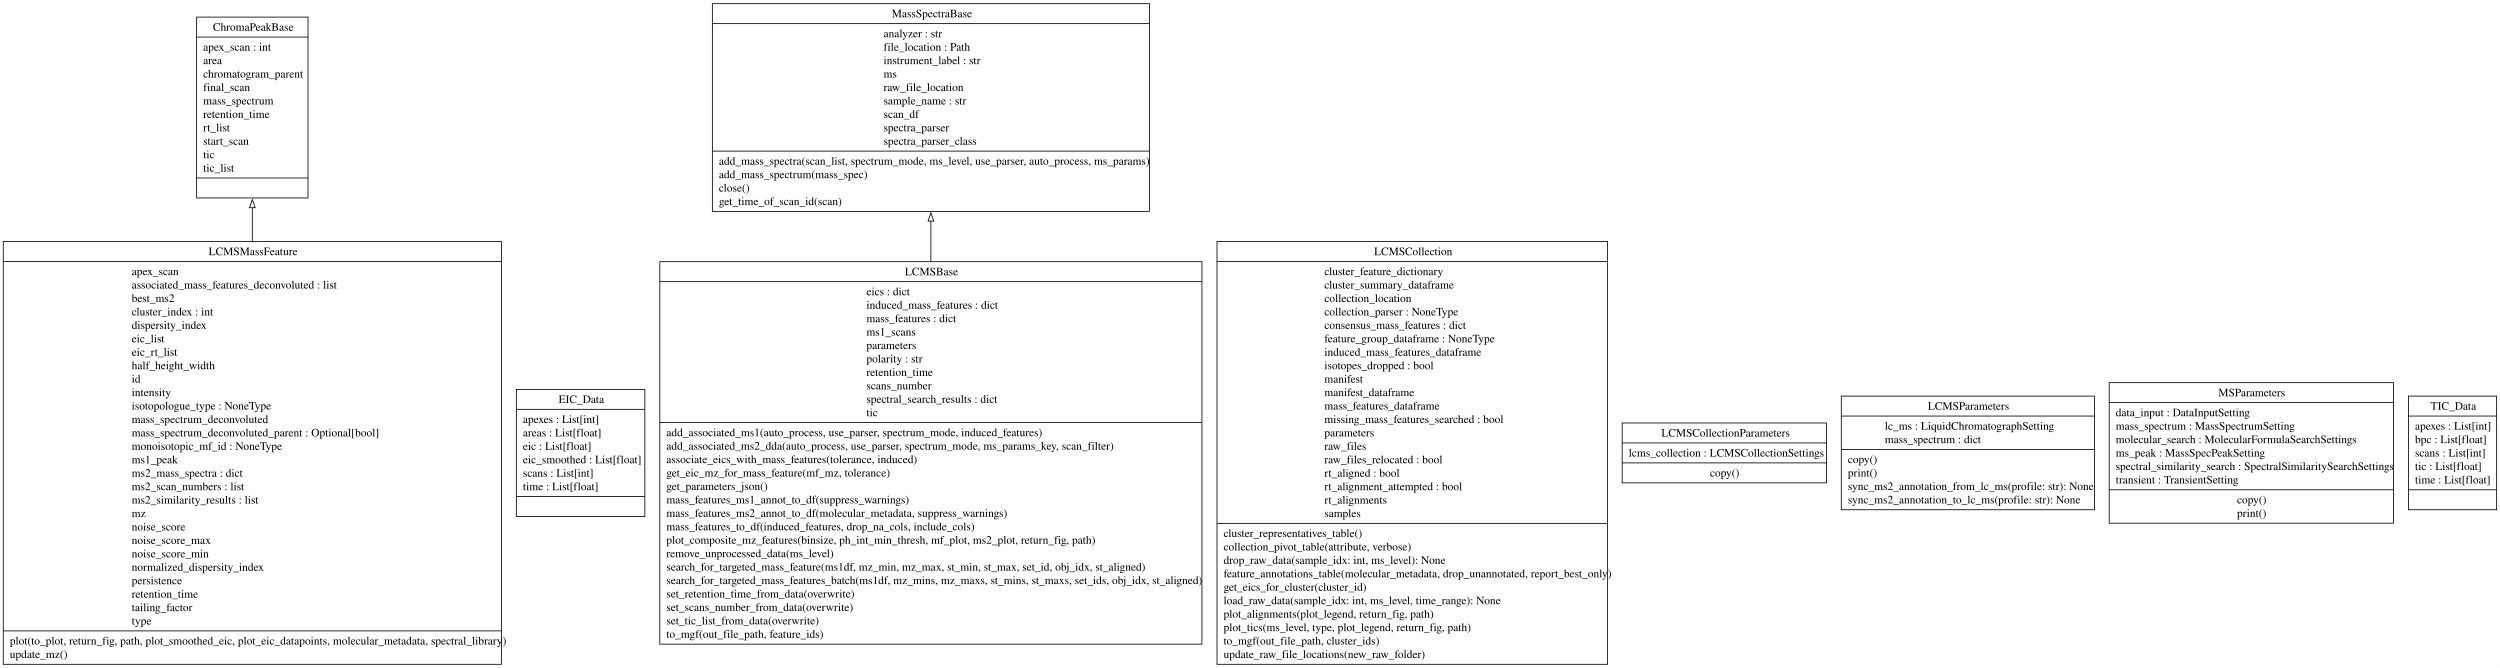
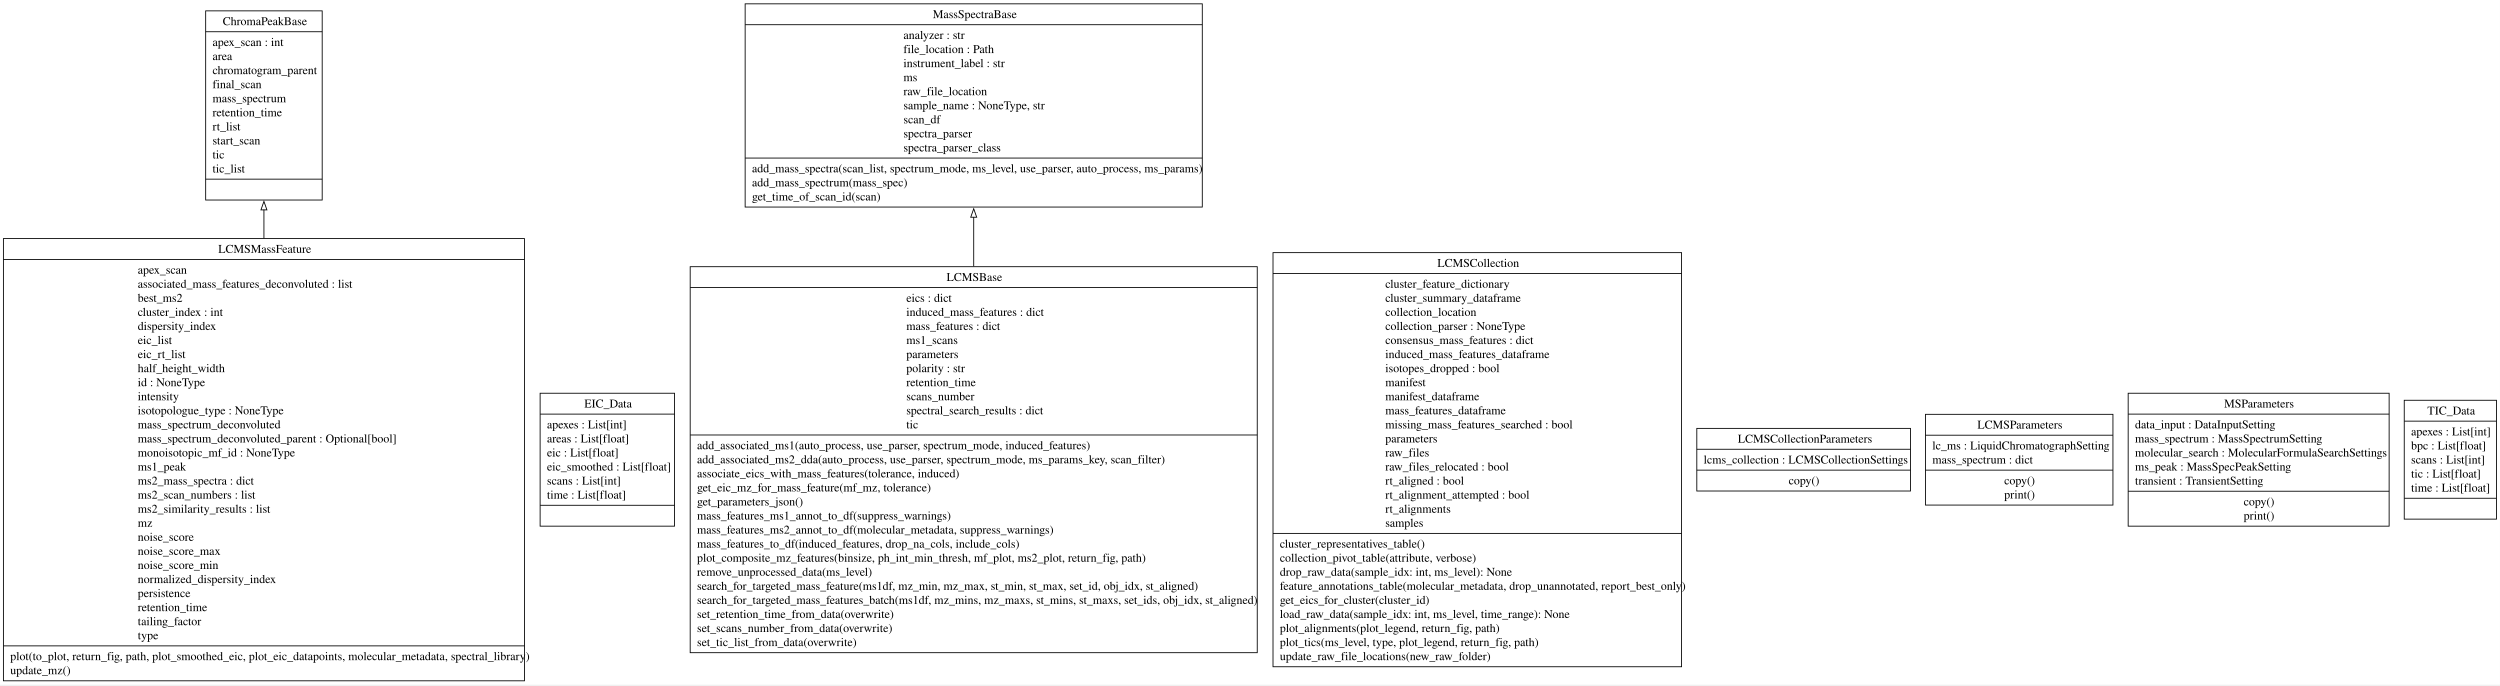
- <svg xmlns="http://www.w3.org/2000/svg" width="3069pt" height="820pt" viewBox="0.00 0.00 3069.00 820.00">
-   <g id="graph0" class="graph" transform="scale(1 1) rotate(0) translate(4 816)">
-     <polygon fill="white" stroke="none" points="-4,4 -4,-816 3064.88,-816 3064.88,4 -4,4" />
+ <svg xmlns="http://www.w3.org/2000/svg" width="2934pt" height="804pt" viewBox="0.00 0.00 2934.00 804.00">
+   <g id="graph0" class="graph" transform="scale(1 1) rotate(0) translate(4 799.5)">
+     <polygon fill="white" stroke="none" points="-4,4 -4,-799.5 2929.88,-799.5 2929.88,4 -4,4" />
    <g id="node1" class="node">
-       <polygon fill="none" stroke="black" points="237.38,-573 237.38,-795 374.12,-795 374.12,-573 237.38,-573" />
-       <text xml:space="preserve" text-anchor="start" x="257.38" y="-778.25" font-family="Times,serif" font-size="14.00">ChromaPeakBase</text>
-       <polyline fill="none" stroke="black" points="237.38,-770.5 374.12,-770.5" />
-       <text xml:space="preserve" text-anchor="start" x="245.38" y="-753.75" font-family="Times,serif" font-size="14.00">apex_scan : int</text>
-       <text xml:space="preserve" text-anchor="start" x="245.38" y="-737.25" font-family="Times,serif" font-size="14.00">area</text>
-       <text xml:space="preserve" text-anchor="start" x="245.38" y="-720.75" font-family="Times,serif" font-size="14.00">chromatogram_parent</text>
-       <text xml:space="preserve" text-anchor="start" x="245.38" y="-704.25" font-family="Times,serif" font-size="14.00">final_scan</text>
-       <text xml:space="preserve" text-anchor="start" x="245.38" y="-687.75" font-family="Times,serif" font-size="14.00">mass_spectrum</text>
-       <text xml:space="preserve" text-anchor="start" x="245.38" y="-671.25" font-family="Times,serif" font-size="14.00">retention_time</text>
-       <text xml:space="preserve" text-anchor="start" x="245.38" y="-654.75" font-family="Times,serif" font-size="14.00">rt_list</text>
-       <text xml:space="preserve" text-anchor="start" x="245.38" y="-638.25" font-family="Times,serif" font-size="14.00">start_scan</text>
-       <text xml:space="preserve" text-anchor="start" x="245.38" y="-621.75" font-family="Times,serif" font-size="14.00">tic</text>
-       <text xml:space="preserve" text-anchor="start" x="245.38" y="-605.25" font-family="Times,serif" font-size="14.00">tic_list</text>
-       <polyline fill="none" stroke="black" points="237.38,-597.5 374.12,-597.5" />
-       <text xml:space="preserve" text-anchor="start" x="303.88" y="-580.75" font-family="Times,serif" font-size="14.00"> </text>
+       <polygon fill="none" stroke="black" points="237.38,-564.75 237.38,-786.75 374.12,-786.75 374.12,-564.75 237.38,-564.75" />
+       <text xml:space="preserve" text-anchor="start" x="257.38" y="-770" font-family="Times,serif" font-size="14.00">ChromaPeakBase</text>
+       <polyline fill="none" stroke="black" points="237.38,-762.25 374.12,-762.25" />
+       <text xml:space="preserve" text-anchor="start" x="245.38" y="-745.5" font-family="Times,serif" font-size="14.00">apex_scan : int</text>
+       <text xml:space="preserve" text-anchor="start" x="245.38" y="-729" font-family="Times,serif" font-size="14.00">area</text>
+       <text xml:space="preserve" text-anchor="start" x="245.38" y="-712.5" font-family="Times,serif" font-size="14.00">chromatogram_parent</text>
+       <text xml:space="preserve" text-anchor="start" x="245.38" y="-696" font-family="Times,serif" font-size="14.00">final_scan</text>
+       <text xml:space="preserve" text-anchor="start" x="245.38" y="-679.5" font-family="Times,serif" font-size="14.00">mass_spectrum</text>
+       <text xml:space="preserve" text-anchor="start" x="245.38" y="-663" font-family="Times,serif" font-size="14.00">retention_time</text>
+       <text xml:space="preserve" text-anchor="start" x="245.38" y="-646.5" font-family="Times,serif" font-size="14.00">rt_list</text>
+       <text xml:space="preserve" text-anchor="start" x="245.38" y="-630" font-family="Times,serif" font-size="14.00">start_scan</text>
+       <text xml:space="preserve" text-anchor="start" x="245.38" y="-613.5" font-family="Times,serif" font-size="14.00">tic</text>
+       <text xml:space="preserve" text-anchor="start" x="245.38" y="-597" font-family="Times,serif" font-size="14.00">tic_list</text>
+       <polyline fill="none" stroke="black" points="237.38,-589.25 374.12,-589.25" />
+       <text xml:space="preserve" text-anchor="start" x="303.88" y="-572.5" font-family="Times,serif" font-size="14.00"> </text>
    </g>
    <g id="node2" class="node">
      <polygon fill="none" stroke="black" points="629.88,-182 629.88,-338 787.62,-338 787.62,-182 629.88,-182" />
      <text xml:space="preserve" text-anchor="start" x="681.75" y="-321.25" font-family="Times,serif" font-size="14.00">EIC_Data</text>
      <polyline fill="none" stroke="black" points="629.88,-313.5 787.62,-313.5" />
      <text xml:space="preserve" text-anchor="start" x="637.88" y="-296.75" font-family="Times,serif" font-size="14.00">apexes : List[int]</text>
      <text xml:space="preserve" text-anchor="start" x="637.88" y="-280.25" font-family="Times,serif" font-size="14.00">areas : List[float]</text>
      <text xml:space="preserve" text-anchor="start" x="637.88" y="-263.75" font-family="Times,serif" font-size="14.00">eic : List[float]</text>
      <text xml:space="preserve" text-anchor="start" x="637.88" y="-247.25" font-family="Times,serif" font-size="14.00">eic_smoothed : List[float]</text>
      <text xml:space="preserve" text-anchor="start" x="637.88" y="-230.75" font-family="Times,serif" font-size="14.00">scans : List[int]</text>
      <text xml:space="preserve" text-anchor="start" x="637.88" y="-214.25" font-family="Times,serif" font-size="14.00">time : List[float]</text>
      <polyline fill="none" stroke="black" points="629.88,-206.5 787.62,-206.5" />
      <text xml:space="preserve" text-anchor="start" x="706.88" y="-189.75" font-family="Times,serif" font-size="14.00"> </text>
    </g>
    <g id="node3" class="node">
-       <polygon fill="none" stroke="black" points="806,-25.25 806,-494.75 1471.5,-494.75 1471.5,-25.25 806,-25.25" />
-       <text xml:space="preserve" text-anchor="start" x="1106.88" y="-478" font-family="Times,serif" font-size="14.00">LCMSBase</text>
-       <polyline fill="none" stroke="black" points="806,-470.25 1471.5,-470.25" />
-       <text xml:space="preserve" text-anchor="start" x="1059.62" y="-453.5" font-family="Times,serif" font-size="14.00">eics : dict</text>
-       <text xml:space="preserve" text-anchor="start" x="1059.62" y="-437" font-family="Times,serif" font-size="14.00">induced_mass_features : dict</text>
-       <text xml:space="preserve" text-anchor="start" x="1059.62" y="-420.5" font-family="Times,serif" font-size="14.00">mass_features : dict</text>
-       <text xml:space="preserve" text-anchor="start" x="1059.62" y="-404" font-family="Times,serif" font-size="14.00">ms1_scans</text>
-       <text xml:space="preserve" text-anchor="start" x="1059.62" y="-387.5" font-family="Times,serif" font-size="14.00">parameters</text>
-       <text xml:space="preserve" text-anchor="start" x="1059.62" y="-371" font-family="Times,serif" font-size="14.00">polarity : str</text>
-       <text xml:space="preserve" text-anchor="start" x="1059.62" y="-354.5" font-family="Times,serif" font-size="14.00">retention_time</text>
-       <text xml:space="preserve" text-anchor="start" x="1059.62" y="-338" font-family="Times,serif" font-size="14.00">scans_number</text>
-       <text xml:space="preserve" text-anchor="start" x="1059.62" y="-321.5" font-family="Times,serif" font-size="14.00">spectral_search_results : dict</text>
-       <text xml:space="preserve" text-anchor="start" x="1059.62" y="-305" font-family="Times,serif" font-size="14.00">tic</text>
-       <polyline fill="none" stroke="black" points="806,-297.25 1471.5,-297.25" />
-       <text xml:space="preserve" text-anchor="start" x="814" y="-280.5" font-family="Times,serif" font-size="14.00">add_associated_ms1(auto_process, use_parser, spectrum_mode, induced_features)</text>
-       <text xml:space="preserve" text-anchor="start" x="814" y="-264" font-family="Times,serif" font-size="14.00">add_associated_ms2_dda(auto_process, use_parser, spectrum_mode, ms_params_key, scan_filter)</text>
-       <text xml:space="preserve" text-anchor="start" x="814" y="-247.5" font-family="Times,serif" font-size="14.00">associate_eics_with_mass_features(tolerance, induced)</text>
-       <text xml:space="preserve" text-anchor="start" x="814" y="-231" font-family="Times,serif" font-size="14.00">get_eic_mz_for_mass_feature(mf_mz, tolerance)</text>
-       <text xml:space="preserve" text-anchor="start" x="814" y="-214.5" font-family="Times,serif" font-size="14.00">get_parameters_json()</text>
-       <text xml:space="preserve" text-anchor="start" x="814" y="-198" font-family="Times,serif" font-size="14.00">mass_features_ms1_annot_to_df(suppress_warnings)</text>
-       <text xml:space="preserve" text-anchor="start" x="814" y="-181.5" font-family="Times,serif" font-size="14.00">mass_features_ms2_annot_to_df(molecular_metadata, suppress_warnings)</text>
-       <text xml:space="preserve" text-anchor="start" x="814" y="-165" font-family="Times,serif" font-size="14.00">mass_features_to_df(induced_features, drop_na_cols, include_cols)</text>
-       <text xml:space="preserve" text-anchor="start" x="814" y="-148.5" font-family="Times,serif" font-size="14.00">plot_composite_mz_features(binsize, ph_int_min_thresh, mf_plot, ms2_plot, return_fig, path)</text>
-       <text xml:space="preserve" text-anchor="start" x="814" y="-132" font-family="Times,serif" font-size="14.00">remove_unprocessed_data(ms_level)</text>
-       <text xml:space="preserve" text-anchor="start" x="814" y="-115.5" font-family="Times,serif" font-size="14.00">search_for_targeted_mass_feature(ms1df, mz_min, mz_max, st_min, st_max, set_id, obj_idx, st_aligned)</text>
-       <text xml:space="preserve" text-anchor="start" x="814" y="-99" font-family="Times,serif" font-size="14.00">search_for_targeted_mass_features_batch(ms1df, mz_mins, mz_maxs, st_mins, st_maxs, set_ids, obj_idx, st_aligned)</text>
-       <text xml:space="preserve" text-anchor="start" x="814" y="-82.5" font-family="Times,serif" font-size="14.00">set_retention_time_from_data(overwrite)</text>
-       <text xml:space="preserve" text-anchor="start" x="814" y="-66" font-family="Times,serif" font-size="14.00">set_scans_number_from_data(overwrite)</text>
-       <text xml:space="preserve" text-anchor="start" x="814" y="-49.5" font-family="Times,serif" font-size="14.00">set_tic_list_from_data(overwrite)</text>
-       <text xml:space="preserve" text-anchor="start" x="814" y="-33" font-family="Times,serif" font-size="14.00">to_mgf(out_file_path, feature_ids)</text>
+       <polygon fill="none" stroke="black" points="806,-33.5 806,-486.5 1471.5,-486.5 1471.5,-33.5 806,-33.5" />
+       <text xml:space="preserve" text-anchor="start" x="1106.88" y="-469.75" font-family="Times,serif" font-size="14.00">LCMSBase</text>
+       <polyline fill="none" stroke="black" points="806,-462 1471.5,-462" />
+       <text xml:space="preserve" text-anchor="start" x="1059.62" y="-445.25" font-family="Times,serif" font-size="14.00">eics : dict</text>
+       <text xml:space="preserve" text-anchor="start" x="1059.62" y="-428.75" font-family="Times,serif" font-size="14.00">induced_mass_features : dict</text>
+       <text xml:space="preserve" text-anchor="start" x="1059.62" y="-412.25" font-family="Times,serif" font-size="14.00">mass_features : dict</text>
+       <text xml:space="preserve" text-anchor="start" x="1059.62" y="-395.75" font-family="Times,serif" font-size="14.00">ms1_scans</text>
+       <text xml:space="preserve" text-anchor="start" x="1059.62" y="-379.25" font-family="Times,serif" font-size="14.00">parameters</text>
+       <text xml:space="preserve" text-anchor="start" x="1059.62" y="-362.75" font-family="Times,serif" font-size="14.00">polarity : str</text>
+       <text xml:space="preserve" text-anchor="start" x="1059.62" y="-346.25" font-family="Times,serif" font-size="14.00">retention_time</text>
+       <text xml:space="preserve" text-anchor="start" x="1059.62" y="-329.75" font-family="Times,serif" font-size="14.00">scans_number</text>
+       <text xml:space="preserve" text-anchor="start" x="1059.62" y="-313.25" font-family="Times,serif" font-size="14.00">spectral_search_results : dict</text>
+       <text xml:space="preserve" text-anchor="start" x="1059.62" y="-296.75" font-family="Times,serif" font-size="14.00">tic</text>
+       <polyline fill="none" stroke="black" points="806,-289 1471.5,-289" />
+       <text xml:space="preserve" text-anchor="start" x="814" y="-272.25" font-family="Times,serif" font-size="14.00">add_associated_ms1(auto_process, use_parser, spectrum_mode, induced_features)</text>
+       <text xml:space="preserve" text-anchor="start" x="814" y="-255.75" font-family="Times,serif" font-size="14.00">add_associated_ms2_dda(auto_process, use_parser, spectrum_mode, ms_params_key, scan_filter)</text>
+       <text xml:space="preserve" text-anchor="start" x="814" y="-239.25" font-family="Times,serif" font-size="14.00">associate_eics_with_mass_features(tolerance, induced)</text>
+       <text xml:space="preserve" text-anchor="start" x="814" y="-222.75" font-family="Times,serif" font-size="14.00">get_eic_mz_for_mass_feature(mf_mz, tolerance)</text>
+       <text xml:space="preserve" text-anchor="start" x="814" y="-206.25" font-family="Times,serif" font-size="14.00">get_parameters_json()</text>
+       <text xml:space="preserve" text-anchor="start" x="814" y="-189.75" font-family="Times,serif" font-size="14.00">mass_features_ms1_annot_to_df(suppress_warnings)</text>
+       <text xml:space="preserve" text-anchor="start" x="814" y="-173.25" font-family="Times,serif" font-size="14.00">mass_features_ms2_annot_to_df(molecular_metadata, suppress_warnings)</text>
+       <text xml:space="preserve" text-anchor="start" x="814" y="-156.75" font-family="Times,serif" font-size="14.00">mass_features_to_df(induced_features, drop_na_cols, include_cols)</text>
+       <text xml:space="preserve" text-anchor="start" x="814" y="-140.25" font-family="Times,serif" font-size="14.00">plot_composite_mz_features(binsize, ph_int_min_thresh, mf_plot, ms2_plot, return_fig, path)</text>
+       <text xml:space="preserve" text-anchor="start" x="814" y="-123.75" font-family="Times,serif" font-size="14.00">remove_unprocessed_data(ms_level)</text>
+       <text xml:space="preserve" text-anchor="start" x="814" y="-107.25" font-family="Times,serif" font-size="14.00">search_for_targeted_mass_feature(ms1df, mz_min, mz_max, st_min, st_max, set_id, obj_idx, st_aligned)</text>
+       <text xml:space="preserve" text-anchor="start" x="814" y="-90.75" font-family="Times,serif" font-size="14.00">search_for_targeted_mass_features_batch(ms1df, mz_mins, mz_maxs, st_mins, st_maxs, set_ids, obj_idx, st_aligned)</text>
+       <text xml:space="preserve" text-anchor="start" x="814" y="-74.25" font-family="Times,serif" font-size="14.00">set_retention_time_from_data(overwrite)</text>
+       <text xml:space="preserve" text-anchor="start" x="814" y="-57.75" font-family="Times,serif" font-size="14.00">set_scans_number_from_data(overwrite)</text>
+       <text xml:space="preserve" text-anchor="start" x="814" y="-41.25" font-family="Times,serif" font-size="14.00">set_tic_list_from_data(overwrite)</text>
    </g>
    <g id="node9" class="node">
-       <polygon fill="none" stroke="black" points="870.5,-556.5 870.5,-811.5 1407,-811.5 1407,-556.5 870.5,-556.5" />
-       <text xml:space="preserve" text-anchor="start" x="1090.75" y="-794.75" font-family="Times,serif" font-size="14.00">MassSpectraBase</text>
-       <polyline fill="none" stroke="black" points="870.5,-787 1407,-787" />
-       <text xml:space="preserve" text-anchor="start" x="1080.62" y="-770.25" font-family="Times,serif" font-size="14.00">analyzer : str</text>
-       <text xml:space="preserve" text-anchor="start" x="1080.62" y="-753.75" font-family="Times,serif" font-size="14.00">file_location : Path</text>
-       <text xml:space="preserve" text-anchor="start" x="1080.62" y="-737.25" font-family="Times,serif" font-size="14.00">instrument_label : str</text>
-       <text xml:space="preserve" text-anchor="start" x="1080.62" y="-720.75" font-family="Times,serif" font-size="14.00">ms</text>
-       <text xml:space="preserve" text-anchor="start" x="1080.62" y="-704.25" font-family="Times,serif" font-size="14.00">raw_file_location</text>
-       <text xml:space="preserve" text-anchor="start" x="1080.62" y="-687.75" font-family="Times,serif" font-size="14.00">sample_name : str</text>
-       <text xml:space="preserve" text-anchor="start" x="1080.62" y="-671.25" font-family="Times,serif" font-size="14.00">scan_df</text>
-       <text xml:space="preserve" text-anchor="start" x="1080.62" y="-654.75" font-family="Times,serif" font-size="14.00">spectra_parser</text>
-       <text xml:space="preserve" text-anchor="start" x="1080.62" y="-638.25" font-family="Times,serif" font-size="14.00">spectra_parser_class</text>
-       <polyline fill="none" stroke="black" points="870.5,-630.5 1407,-630.5" />
-       <text xml:space="preserve" text-anchor="start" x="878.5" y="-613.75" font-family="Times,serif" font-size="14.00">add_mass_spectra(scan_list, spectrum_mode, ms_level, use_parser, auto_process, ms_params)</text>
-       <text xml:space="preserve" text-anchor="start" x="878.5" y="-597.25" font-family="Times,serif" font-size="14.00">add_mass_spectrum(mass_spec)</text>
-       <text xml:space="preserve" text-anchor="start" x="878.5" y="-580.75" font-family="Times,serif" font-size="14.00">close()</text>
+       <polygon fill="none" stroke="black" points="870.5,-556.5 870.5,-795 1407,-795 1407,-556.5 870.5,-556.5" />
+       <text xml:space="preserve" text-anchor="start" x="1090.75" y="-778.25" font-family="Times,serif" font-size="14.00">MassSpectraBase</text>
+       <polyline fill="none" stroke="black" points="870.5,-770.5 1407,-770.5" />
+       <text xml:space="preserve" text-anchor="start" x="1056.25" y="-753.75" font-family="Times,serif" font-size="14.00">analyzer : str</text>
+       <text xml:space="preserve" text-anchor="start" x="1056.25" y="-737.25" font-family="Times,serif" font-size="14.00">file_location : Path</text>
+       <text xml:space="preserve" text-anchor="start" x="1056.25" y="-720.75" font-family="Times,serif" font-size="14.00">instrument_label : str</text>
+       <text xml:space="preserve" text-anchor="start" x="1056.25" y="-704.25" font-family="Times,serif" font-size="14.00">ms</text>
+       <text xml:space="preserve" text-anchor="start" x="1056.25" y="-687.75" font-family="Times,serif" font-size="14.00">raw_file_location</text>
+       <text xml:space="preserve" text-anchor="start" x="1056.25" y="-671.25" font-family="Times,serif" font-size="14.00">sample_name : NoneType, str</text>
+       <text xml:space="preserve" text-anchor="start" x="1056.25" y="-654.75" font-family="Times,serif" font-size="14.00">scan_df</text>
+       <text xml:space="preserve" text-anchor="start" x="1056.25" y="-638.25" font-family="Times,serif" font-size="14.00">spectra_parser</text>
+       <text xml:space="preserve" text-anchor="start" x="1056.25" y="-621.75" font-family="Times,serif" font-size="14.00">spectra_parser_class</text>
+       <polyline fill="none" stroke="black" points="870.5,-614 1407,-614" />
+       <text xml:space="preserve" text-anchor="start" x="878.5" y="-597.25" font-family="Times,serif" font-size="14.00">add_mass_spectra(scan_list, spectrum_mode, ms_level, use_parser, auto_process, ms_params)</text>
+       <text xml:space="preserve" text-anchor="start" x="878.5" y="-580.75" font-family="Times,serif" font-size="14.00">add_mass_spectrum(mass_spec)</text>
      <text xml:space="preserve" text-anchor="start" x="878.5" y="-564.25" font-family="Times,serif" font-size="14.00">get_time_of_scan_id(scan)</text>
    </g>
    <g id="edge2" class="edge">
-       <path fill="none" stroke="black" d="M1138.75,-495.14C1138.75,-512.12 1138.75,-528.89 1138.75,-545.01" />
-       <polygon fill="none" stroke="black" points="1135.25,-544.55 1138.75,-554.55 1142.25,-544.55 1135.25,-544.55" />
+       <path fill="none" stroke="black" d="M1138.75,-486.94C1138.75,-506.65 1138.75,-526.13 1138.75,-544.65" />
+       <polygon fill="none" stroke="black" points="1135.25,-544.53 1138.75,-554.53 1142.25,-544.53 1135.25,-544.53" />
    </g>
    <g id="node4" class="node">
-       <polygon fill="none" stroke="black" points="1490,-0.5 1490,-519.5 1969.5,-519.5 1969.5,-0.5 1490,-0.5" />
-       <text xml:space="preserve" text-anchor="start" x="1682.88" y="-502.75" font-family="Times,serif" font-size="14.00">LCMSCollection</text>
-       <polyline fill="none" stroke="black" points="1490,-495 1969.5,-495" />
-       <text xml:space="preserve" text-anchor="start" x="1621.75" y="-478.25" font-family="Times,serif" font-size="14.00">cluster_feature_dictionary</text>
-       <text xml:space="preserve" text-anchor="start" x="1621.75" y="-461.75" font-family="Times,serif" font-size="14.00">cluster_summary_dataframe</text>
-       <text xml:space="preserve" text-anchor="start" x="1621.75" y="-445.25" font-family="Times,serif" font-size="14.00">collection_location</text>
-       <text xml:space="preserve" text-anchor="start" x="1621.75" y="-428.75" font-family="Times,serif" font-size="14.00">collection_parser : NoneType</text>
-       <text xml:space="preserve" text-anchor="start" x="1621.75" y="-412.25" font-family="Times,serif" font-size="14.00">consensus_mass_features : dict</text>
-       <text xml:space="preserve" text-anchor="start" x="1621.75" y="-395.75" font-family="Times,serif" font-size="14.00">feature_group_dataframe : NoneType</text>
+       <polygon fill="none" stroke="black" points="1490,-17 1490,-503 1969.5,-503 1969.5,-17 1490,-17" />
+       <text xml:space="preserve" text-anchor="start" x="1682.88" y="-486.25" font-family="Times,serif" font-size="14.00">LCMSCollection</text>
+       <polyline fill="none" stroke="black" points="1490,-478.5 1969.5,-478.5" />
+       <text xml:space="preserve" text-anchor="start" x="1621.75" y="-461.75" font-family="Times,serif" font-size="14.00">cluster_feature_dictionary</text>
+       <text xml:space="preserve" text-anchor="start" x="1621.75" y="-445.25" font-family="Times,serif" font-size="14.00">cluster_summary_dataframe</text>
+       <text xml:space="preserve" text-anchor="start" x="1621.75" y="-428.75" font-family="Times,serif" font-size="14.00">collection_location</text>
+       <text xml:space="preserve" text-anchor="start" x="1621.75" y="-412.25" font-family="Times,serif" font-size="14.00">collection_parser : NoneType</text>
+       <text xml:space="preserve" text-anchor="start" x="1621.75" y="-395.75" font-family="Times,serif" font-size="14.00">consensus_mass_features : dict</text>
      <text xml:space="preserve" text-anchor="start" x="1621.75" y="-379.25" font-family="Times,serif" font-size="14.00">induced_mass_features_dataframe</text>
      <text xml:space="preserve" text-anchor="start" x="1621.75" y="-362.75" font-family="Times,serif" font-size="14.00">isotopes_dropped : bool</text>
      <text xml:space="preserve" text-anchor="start" x="1621.75" y="-346.25" font-family="Times,serif" font-size="14.00">manifest</text>
      <text xml:space="preserve" text-anchor="start" x="1621.75" y="-329.75" font-family="Times,serif" font-size="14.00">manifest_dataframe</text>
      <text xml:space="preserve" text-anchor="start" x="1621.75" y="-313.25" font-family="Times,serif" font-size="14.00">mass_features_dataframe</text>
      <text xml:space="preserve" text-anchor="start" x="1621.75" y="-296.75" font-family="Times,serif" font-size="14.00">missing_mass_features_searched : bool</text>
      <text xml:space="preserve" text-anchor="start" x="1621.75" y="-280.25" font-family="Times,serif" font-size="14.00">parameters</text>
      <text xml:space="preserve" text-anchor="start" x="1621.75" y="-263.75" font-family="Times,serif" font-size="14.00">raw_files</text>
      <text xml:space="preserve" text-anchor="start" x="1621.75" y="-247.25" font-family="Times,serif" font-size="14.00">raw_files_relocated : bool</text>
      <text xml:space="preserve" text-anchor="start" x="1621.75" y="-230.75" font-family="Times,serif" font-size="14.00">rt_aligned : bool</text>
      <text xml:space="preserve" text-anchor="start" x="1621.75" y="-214.25" font-family="Times,serif" font-size="14.00">rt_alignment_attempted : bool</text>
      <text xml:space="preserve" text-anchor="start" x="1621.75" y="-197.75" font-family="Times,serif" font-size="14.00">rt_alignments</text>
      <text xml:space="preserve" text-anchor="start" x="1621.75" y="-181.25" font-family="Times,serif" font-size="14.00">samples</text>
      <polyline fill="none" stroke="black" points="1490,-173.5 1969.5,-173.5" />
      <text xml:space="preserve" text-anchor="start" x="1498" y="-156.75" font-family="Times,serif" font-size="14.00">cluster_representatives_table()</text>
      <text xml:space="preserve" text-anchor="start" x="1498" y="-140.25" font-family="Times,serif" font-size="14.00">collection_pivot_table(attribute, verbose)</text>
      <text xml:space="preserve" text-anchor="start" x="1498" y="-123.75" font-family="Times,serif" font-size="14.00">drop_raw_data(sample_idx: int, ms_level): None</text>
      <text xml:space="preserve" text-anchor="start" x="1498" y="-107.25" font-family="Times,serif" font-size="14.00">feature_annotations_table(molecular_metadata, drop_unannotated, report_best_only)</text>
      <text xml:space="preserve" text-anchor="start" x="1498" y="-90.75" font-family="Times,serif" font-size="14.00">get_eics_for_cluster(cluster_id)</text>
      <text xml:space="preserve" text-anchor="start" x="1498" y="-74.25" font-family="Times,serif" font-size="14.00">load_raw_data(sample_idx: int, ms_level, time_range): None</text>
      <text xml:space="preserve" text-anchor="start" x="1498" y="-57.75" font-family="Times,serif" font-size="14.00">plot_alignments(plot_legend, return_fig, path)</text>
      <text xml:space="preserve" text-anchor="start" x="1498" y="-41.25" font-family="Times,serif" font-size="14.00">plot_tics(ms_level, type, plot_legend, return_fig, path)</text>
-       <text xml:space="preserve" text-anchor="start" x="1498" y="-24.75" font-family="Times,serif" font-size="14.00">to_mgf(out_file_path, cluster_ids)</text>
-       <text xml:space="preserve" text-anchor="start" x="1498" y="-8.25" font-family="Times,serif" font-size="14.00">update_raw_file_locations(new_raw_folder)</text>
+       <text xml:space="preserve" text-anchor="start" x="1498" y="-24.75" font-family="Times,serif" font-size="14.00">update_raw_file_locations(new_raw_folder)</text>
    </g>
    <g id="node5" class="node">
      <polygon fill="none" stroke="black" points="1987.38,-223.25 1987.38,-296.75 2238.12,-296.75 2238.12,-223.25 1987.38,-223.25" />
      <text xml:space="preserve" text-anchor="start" x="2035.5" y="-280" font-family="Times,serif" font-size="14.00">LCMSCollectionParameters</text>
      <polyline fill="none" stroke="black" points="1987.38,-272.25 2238.12,-272.25" />
      <text xml:space="preserve" text-anchor="start" x="1995.38" y="-255.5" font-family="Times,serif" font-size="14.00">lcms_collection : LCMSCollectionSettings</text>
      <polyline fill="none" stroke="black" points="1987.38,-247.75 2238.12,-247.75" />
      <text xml:space="preserve" text-anchor="start" x="2095.12" y="-231" font-family="Times,serif" font-size="14.00">copy()</text>
    </g>
    <g id="node6" class="node">
      <polygon fill="none" stroke="black" points="0,-0.5 0,-519.5 611.5,-519.5 611.5,-0.5 0,-0.5" />
      <text xml:space="preserve" text-anchor="start" x="252.12" y="-502.75" font-family="Times,serif" font-size="14.00">LCMSMassFeature</text>
      <polyline fill="none" stroke="black" points="0,-495 611.5,-495" />
      <text xml:space="preserve" text-anchor="start" x="157.62" y="-478.25" font-family="Times,serif" font-size="14.00">apex_scan</text>
      <text xml:space="preserve" text-anchor="start" x="157.62" y="-461.75" font-family="Times,serif" font-size="14.00">associated_mass_features_deconvoluted : list</text>
      <text xml:space="preserve" text-anchor="start" x="157.62" y="-445.25" font-family="Times,serif" font-size="14.00">best_ms2</text>
      <text xml:space="preserve" text-anchor="start" x="157.62" y="-428.75" font-family="Times,serif" font-size="14.00">cluster_index : int</text>
      <text xml:space="preserve" text-anchor="start" x="157.62" y="-412.25" font-family="Times,serif" font-size="14.00">dispersity_index</text>
      <text xml:space="preserve" text-anchor="start" x="157.62" y="-395.75" font-family="Times,serif" font-size="14.00">eic_list</text>
      <text xml:space="preserve" text-anchor="start" x="157.62" y="-379.25" font-family="Times,serif" font-size="14.00">eic_rt_list</text>
      <text xml:space="preserve" text-anchor="start" x="157.62" y="-362.75" font-family="Times,serif" font-size="14.00">half_height_width</text>
-       <text xml:space="preserve" text-anchor="start" x="157.62" y="-346.25" font-family="Times,serif" font-size="14.00">id</text>
+       <text xml:space="preserve" text-anchor="start" x="157.62" y="-346.25" font-family="Times,serif" font-size="14.00">id : NoneType</text>
      <text xml:space="preserve" text-anchor="start" x="157.62" y="-329.75" font-family="Times,serif" font-size="14.00">intensity</text>
      <text xml:space="preserve" text-anchor="start" x="157.62" y="-313.25" font-family="Times,serif" font-size="14.00">isotopologue_type : NoneType</text>
      <text xml:space="preserve" text-anchor="start" x="157.62" y="-296.75" font-family="Times,serif" font-size="14.00">mass_spectrum_deconvoluted</text>
      <text xml:space="preserve" text-anchor="start" x="157.62" y="-280.25" font-family="Times,serif" font-size="14.00">mass_spectrum_deconvoluted_parent : Optional[bool]</text>
      <text xml:space="preserve" text-anchor="start" x="157.62" y="-263.75" font-family="Times,serif" font-size="14.00">monoisotopic_mf_id : NoneType</text>
      <text xml:space="preserve" text-anchor="start" x="157.62" y="-247.25" font-family="Times,serif" font-size="14.00">ms1_peak</text>
      <text xml:space="preserve" text-anchor="start" x="157.62" y="-230.75" font-family="Times,serif" font-size="14.00">ms2_mass_spectra : dict</text>
      <text xml:space="preserve" text-anchor="start" x="157.62" y="-214.25" font-family="Times,serif" font-size="14.00">ms2_scan_numbers : list</text>
      <text xml:space="preserve" text-anchor="start" x="157.62" y="-197.75" font-family="Times,serif" font-size="14.00">ms2_similarity_results : list</text>
      <text xml:space="preserve" text-anchor="start" x="157.62" y="-181.25" font-family="Times,serif" font-size="14.00">mz</text>
      <text xml:space="preserve" text-anchor="start" x="157.62" y="-164.75" font-family="Times,serif" font-size="14.00">noise_score</text>
      <text xml:space="preserve" text-anchor="start" x="157.62" y="-148.25" font-family="Times,serif" font-size="14.00">noise_score_max</text>
      <text xml:space="preserve" text-anchor="start" x="157.62" y="-131.75" font-family="Times,serif" font-size="14.00">noise_score_min</text>
      <text xml:space="preserve" text-anchor="start" x="157.62" y="-115.25" font-family="Times,serif" font-size="14.00">normalized_dispersity_index</text>
      <text xml:space="preserve" text-anchor="start" x="157.62" y="-98.75" font-family="Times,serif" font-size="14.00">persistence</text>
      <text xml:space="preserve" text-anchor="start" x="157.62" y="-82.25" font-family="Times,serif" font-size="14.00">retention_time</text>
      <text xml:space="preserve" text-anchor="start" x="157.62" y="-65.75" font-family="Times,serif" font-size="14.00">tailing_factor</text>
      <text xml:space="preserve" text-anchor="start" x="157.62" y="-49.25" font-family="Times,serif" font-size="14.00">type</text>
      <polyline fill="none" stroke="black" points="0,-41.5 611.5,-41.5" />
      <text xml:space="preserve" text-anchor="start" x="8" y="-24.75" font-family="Times,serif" font-size="14.00">plot(to_plot, return_fig, path, plot_smoothed_eic, plot_eic_datapoints, molecular_metadata, spectral_library)</text>
      <text xml:space="preserve" text-anchor="start" x="8" y="-8.25" font-family="Times,serif" font-size="14.00">update_mz()</text>
    </g>
    <g id="edge1" class="edge">
-       <path fill="none" stroke="black" d="M305.75,-519.84C305.75,-533.96 305.75,-547.78 305.75,-561.03" />
-       <polygon fill="none" stroke="black" points="302.25,-561 305.75,-571 309.25,-561 302.25,-561" />
+       <path fill="none" stroke="black" d="M305.75,-519.8C305.75,-531.3 305.75,-542.57 305.75,-553.46" />
+       <polygon fill="none" stroke="black" points="302.25,-553.15 305.75,-563.15 309.25,-553.15 302.25,-553.15" />
    </g>
    <g id="node7" class="node">
-       <polygon fill="none" stroke="black" points="2256.38,-190.25 2256.38,-329.75 2567.12,-329.75 2567.12,-190.25 2256.38,-190.25" />
-       <text xml:space="preserve" text-anchor="start" x="2362.62" y="-313" font-family="Times,serif" font-size="14.00">LCMSParameters</text>
-       <polyline fill="none" stroke="black" points="2256.38,-305.25 2567.12,-305.25" />
-       <text xml:space="preserve" text-anchor="start" x="2309.75" y="-288.5" font-family="Times,serif" font-size="14.00">lc_ms : LiquidChromatographSetting</text>
-       <text xml:space="preserve" text-anchor="start" x="2309.75" y="-272" font-family="Times,serif" font-size="14.00">mass_spectrum : dict</text>
-       <polyline fill="none" stroke="black" points="2256.38,-264.25 2567.12,-264.25" />
-       <text xml:space="preserve" text-anchor="start" x="2264.38" y="-247.5" font-family="Times,serif" font-size="14.00">copy()</text>
-       <text xml:space="preserve" text-anchor="start" x="2264.38" y="-231" font-family="Times,serif" font-size="14.00">print()</text>
-       <text xml:space="preserve" text-anchor="start" x="2264.38" y="-214.5" font-family="Times,serif" font-size="14.00">sync_ms2_annotation_from_lc_ms(profile: str): None</text>
-       <text xml:space="preserve" text-anchor="start" x="2264.38" y="-198" font-family="Times,serif" font-size="14.00">sync_ms2_annotation_to_lc_ms(profile: str): None</text>
+       <polygon fill="none" stroke="black" points="2255.75,-206.75 2255.75,-313.25 2475.75,-313.25 2475.75,-206.75 2255.75,-206.75" />
+       <text xml:space="preserve" text-anchor="start" x="2316.62" y="-296.5" font-family="Times,serif" font-size="14.00">LCMSParameters</text>
+       <polyline fill="none" stroke="black" points="2255.75,-288.75 2475.75,-288.75" />
+       <text xml:space="preserve" text-anchor="start" x="2263.75" y="-272" font-family="Times,serif" font-size="14.00">lc_ms : LiquidChromatographSetting</text>
+       <text xml:space="preserve" text-anchor="start" x="2263.75" y="-255.5" font-family="Times,serif" font-size="14.00">mass_spectrum : dict</text>
+       <polyline fill="none" stroke="black" points="2255.75,-247.75 2475.75,-247.75" />
+       <text xml:space="preserve" text-anchor="start" x="2348.12" y="-231" font-family="Times,serif" font-size="14.00">copy()</text>
+       <text xml:space="preserve" text-anchor="start" x="2348.12" y="-214.5" font-family="Times,serif" font-size="14.00">print()</text>
    </g>
    <g id="node8" class="node">
-       <polygon fill="none" stroke="black" points="2585.25,-173.75 2585.25,-346.25 2934.25,-346.25 2934.25,-173.75 2585.25,-173.75" />
-       <text xml:space="preserve" text-anchor="start" x="2719.25" y="-329.5" font-family="Times,serif" font-size="14.00">MSParameters</text>
-       <polyline fill="none" stroke="black" points="2585.25,-321.75 2934.25,-321.75" />
-       <text xml:space="preserve" text-anchor="start" x="2593.25" y="-305" font-family="Times,serif" font-size="14.00">data_input : DataInputSetting</text>
-       <text xml:space="preserve" text-anchor="start" x="2593.25" y="-288.5" font-family="Times,serif" font-size="14.00">mass_spectrum : MassSpectrumSetting</text>
-       <text xml:space="preserve" text-anchor="start" x="2593.25" y="-272" font-family="Times,serif" font-size="14.00">molecular_search : MolecularFormulaSearchSettings</text>
-       <text xml:space="preserve" text-anchor="start" x="2593.25" y="-255.5" font-family="Times,serif" font-size="14.00">ms_peak : MassSpecPeakSetting</text>
-       <text xml:space="preserve" text-anchor="start" x="2593.25" y="-239" font-family="Times,serif" font-size="14.00">spectral_similarity_search : SpectralSimilaritySearchSettings</text>
-       <text xml:space="preserve" text-anchor="start" x="2593.25" y="-222.5" font-family="Times,serif" font-size="14.00">transient : TransientSetting</text>
-       <polyline fill="none" stroke="black" points="2585.25,-214.75 2934.25,-214.75" />
-       <text xml:space="preserve" text-anchor="start" x="2742.12" y="-198" font-family="Times,serif" font-size="14.00">copy()</text>
-       <text xml:space="preserve" text-anchor="start" x="2742.12" y="-181.5" font-family="Times,serif" font-size="14.00">print()</text>
+       <polygon fill="none" stroke="black" points="2493.62,-182 2493.62,-338 2799.88,-338 2799.88,-182 2493.62,-182" />
+       <text xml:space="preserve" text-anchor="start" x="2606.25" y="-321.25" font-family="Times,serif" font-size="14.00">MSParameters</text>
+       <polyline fill="none" stroke="black" points="2493.62,-313.5 2799.88,-313.5" />
+       <text xml:space="preserve" text-anchor="start" x="2501.62" y="-296.75" font-family="Times,serif" font-size="14.00">data_input : DataInputSetting</text>
+       <text xml:space="preserve" text-anchor="start" x="2501.62" y="-280.25" font-family="Times,serif" font-size="14.00">mass_spectrum : MassSpectrumSetting</text>
+       <text xml:space="preserve" text-anchor="start" x="2501.62" y="-263.75" font-family="Times,serif" font-size="14.00">molecular_search : MolecularFormulaSearchSettings</text>
+       <text xml:space="preserve" text-anchor="start" x="2501.62" y="-247.25" font-family="Times,serif" font-size="14.00">ms_peak : MassSpecPeakSetting</text>
+       <text xml:space="preserve" text-anchor="start" x="2501.62" y="-230.75" font-family="Times,serif" font-size="14.00">transient : TransientSetting</text>
+       <polyline fill="none" stroke="black" points="2493.62,-223 2799.88,-223" />
+       <text xml:space="preserve" text-anchor="start" x="2629.12" y="-206.25" font-family="Times,serif" font-size="14.00">copy()</text>
+       <text xml:space="preserve" text-anchor="start" x="2629.12" y="-189.75" font-family="Times,serif" font-size="14.00">print()</text>
    </g>
    <g id="node10" class="node">
-       <polygon fill="none" stroke="black" points="2952.62,-190.25 2952.62,-329.75 3060.88,-329.75 3060.88,-190.25 2952.62,-190.25" />
-       <text xml:space="preserve" text-anchor="start" x="2979.75" y="-313" font-family="Times,serif" font-size="14.00">TIC_Data</text>
-       <polyline fill="none" stroke="black" points="2952.62,-305.25 3060.88,-305.25" />
-       <text xml:space="preserve" text-anchor="start" x="2960.62" y="-288.5" font-family="Times,serif" font-size="14.00">apexes : List[int]</text>
-       <text xml:space="preserve" text-anchor="start" x="2960.62" y="-272" font-family="Times,serif" font-size="14.00">bpc : List[float]</text>
-       <text xml:space="preserve" text-anchor="start" x="2960.62" y="-255.5" font-family="Times,serif" font-size="14.00">scans : List[int]</text>
-       <text xml:space="preserve" text-anchor="start" x="2960.62" y="-239" font-family="Times,serif" font-size="14.00">tic : List[float]</text>
-       <text xml:space="preserve" text-anchor="start" x="2960.62" y="-222.5" font-family="Times,serif" font-size="14.00">time : List[float]</text>
-       <polyline fill="none" stroke="black" points="2952.62,-214.75 3060.88,-214.75" />
-       <text xml:space="preserve" text-anchor="start" x="3004.88" y="-198" font-family="Times,serif" font-size="14.00"> </text>
+       <polygon fill="none" stroke="black" points="2817.62,-190.25 2817.62,-329.75 2925.88,-329.75 2925.88,-190.25 2817.62,-190.25" />
+       <text xml:space="preserve" text-anchor="start" x="2844.75" y="-313" font-family="Times,serif" font-size="14.00">TIC_Data</text>
+       <polyline fill="none" stroke="black" points="2817.62,-305.25 2925.88,-305.25" />
+       <text xml:space="preserve" text-anchor="start" x="2825.62" y="-288.5" font-family="Times,serif" font-size="14.00">apexes : List[int]</text>
+       <text xml:space="preserve" text-anchor="start" x="2825.62" y="-272" font-family="Times,serif" font-size="14.00">bpc : List[float]</text>
+       <text xml:space="preserve" text-anchor="start" x="2825.62" y="-255.5" font-family="Times,serif" font-size="14.00">scans : List[int]</text>
+       <text xml:space="preserve" text-anchor="start" x="2825.62" y="-239" font-family="Times,serif" font-size="14.00">tic : List[float]</text>
+       <text xml:space="preserve" text-anchor="start" x="2825.62" y="-222.5" font-family="Times,serif" font-size="14.00">time : List[float]</text>
+       <polyline fill="none" stroke="black" points="2817.62,-214.75 2925.88,-214.75" />
+       <text xml:space="preserve" text-anchor="start" x="2869.88" y="-198" font-family="Times,serif" font-size="14.00"> </text>
    </g>
  </g>
</svg>
